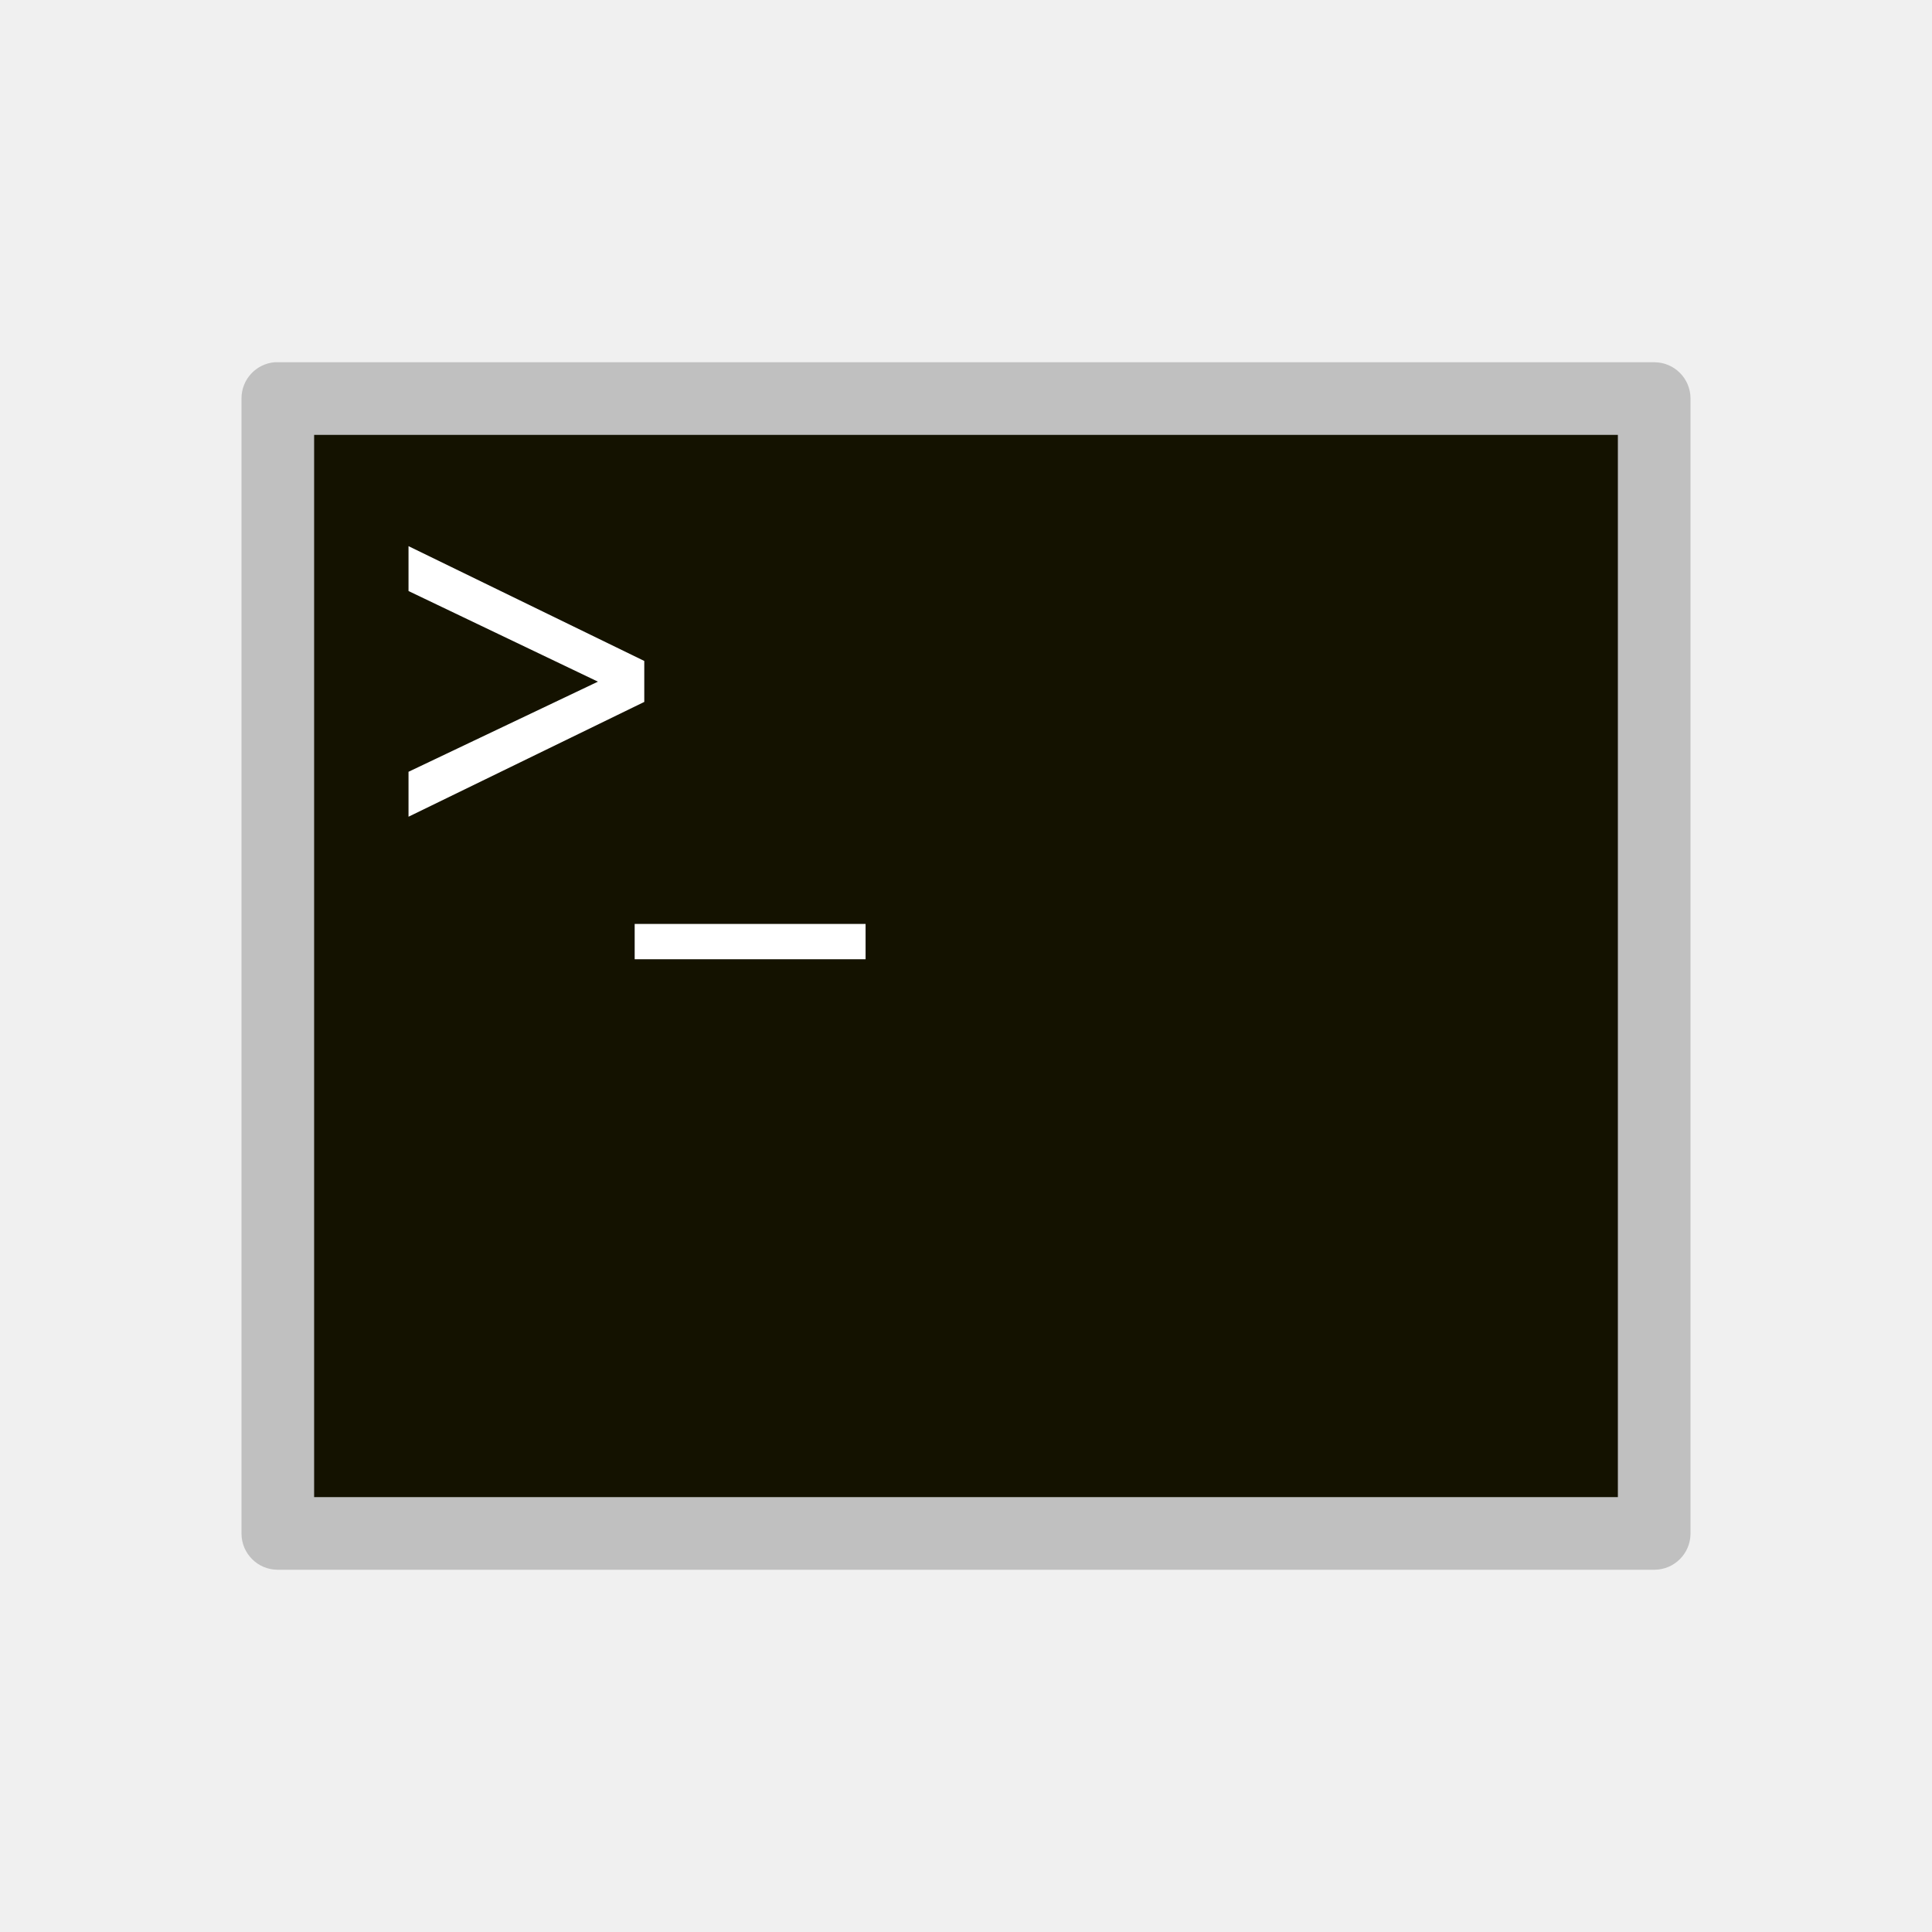
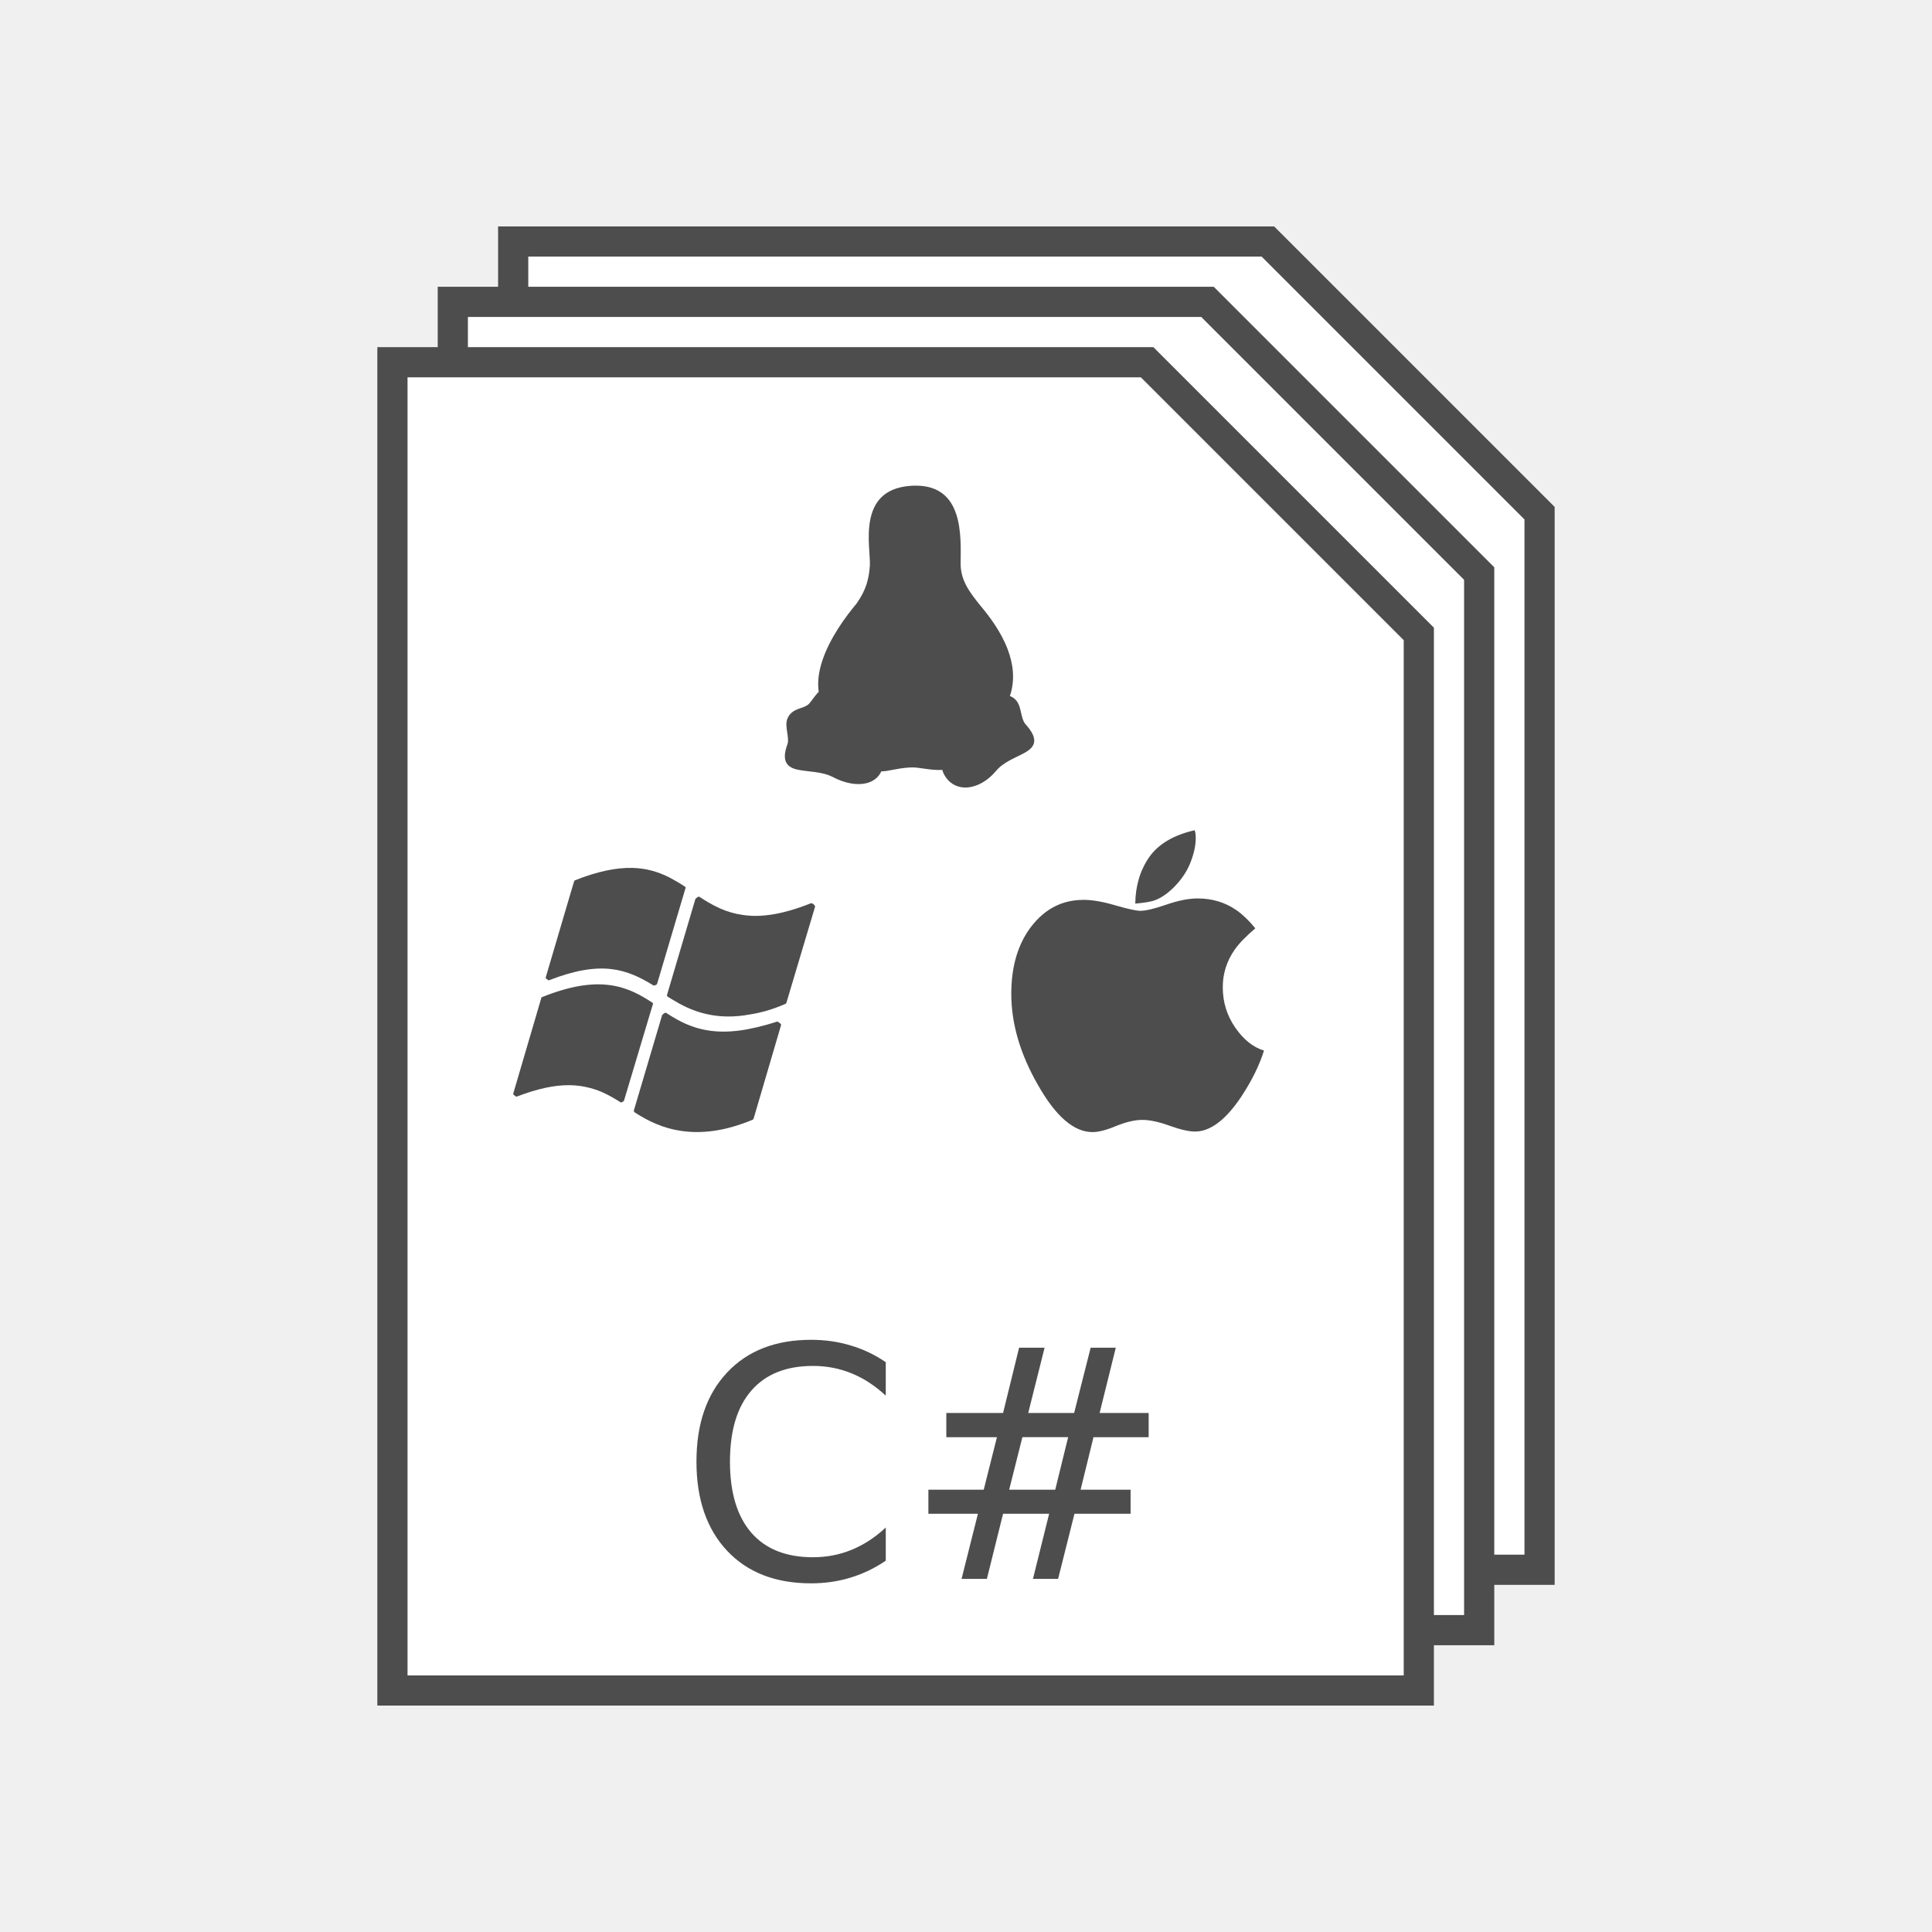
- <svg xmlns="http://www.w3.org/2000/svg" version="1.1" width="64" height="64" id="svg2985">
-   <defs id="defs2989" />
-   <path d="m 9.2,13.2 45.601,0 0,37.601 -45.601,0 z" id="rect2990" style="fill:#141200;fill-opacity:1;stroke:none" />
-   <g transform="matrix(0.7589827,0,0,1.019007,-0.3508032,-0.3826369)" id="text3760" style="font-size:16.438px;font-style:normal;font-weight:normal;line-height:125%;letter-spacing:0px;word-spacing:0px;fill:#ffffff;fill-opacity:1;stroke:none;font-family:Sans">
-     <path d="m 18.292,19.591 0,-1.461 10.29,3.732 0,1.332 -10.29,3.732 0,-1.461 8.267,-2.93 -8.267,-2.946" id="path3765" />
-     <path d="m 38.241,30.411 0,1.148 -10.078,0 0,-1.148" id="path3767" />
+ <svg xmlns="http://www.w3.org/2000/svg" version="1.1" viewBox="0 0 64 64">
+   <path d="m17 8v44h34v-35l-9-9z" fill="#fff" stroke="#4d4d4d" stroke-width="1px" />
+   <path d="m15 10v44h34v-35l-9-9z" fill="#fff" stroke="#4d4d4d" stroke-width="1px" />
+   <path d="m13 12v44h34v-35l-9-9z" fill="#fff" stroke="#4d4d4d" stroke-width="1px" />
+   <g fill="#4d4d4d" aria-label="C#">
+     <path d="m29.342 45.124v1.109q-0.531-0.495-1.135-0.74-0.599-0.245-1.276-0.245-1.333 0-2.042 0.818-0.708 0.812-0.708 2.354 0 1.536 0.708 2.354 0.708 0.812 2.042 0.812 0.677 0 1.276-0.245 0.604-0.245 1.135-0.74v1.099q-0.552 0.375-1.172 0.562-0.615 0.188-1.302 0.188-1.766 0-2.781-1.078-1.016-1.083-1.016-2.953 0-1.875 1.016-2.953 1.016-1.083 2.781-1.083 0.698 0 1.312 0.188 0.62 0.182 1.161 0.552z" />
+     <path d="m35.384 47.608h-1.516l-0.438 1.74h1.526zm-0.781-2.963-0.542 2.162h1.521l0.547-2.162h0.833l-0.536 2.162h1.625v0.802h-1.828l-0.427 1.74h1.656v0.797h-1.859l-0.542 2.156h-0.833l0.536-2.156h-1.526l-0.536 2.156h-0.839l0.542-2.156h-1.641v-0.797h1.833l0.438-1.74h-1.677v-0.802h1.88l0.531-2.162z" />
  </g>
-   <path d="M 9.094,12 A 1.2,1.2 0 0 0 8,13.188 l 0,37.625 A 1.2,1.2 0 0 0 9.188,52 l 45.625,0 A 1.2,1.2 0 0 0 56,50.812 l 0,-37.625 A 1.2,1.2 0 0 0 54.812,12 l -45.625,0 a 1.2,1.2 0 0 0 -0.094,0 z m 1.312,2.406 43.188,0 0,35.188 -43.188,0 0,-35.188 z" id="path10" style="font-size:medium;font-style:normal;font-variant:normal;font-weight:normal;font-stretch:normal;text-indent:0;text-align:start;text-decoration:none;line-height:normal;letter-spacing:normal;word-spacing:normal;text-transform:none;direction:ltr;block-progression:tb;writing-mode:lr-tb;text-anchor:start;baseline-shift:baseline;color:#000000;fill:#c0c0c0;fill-opacity:1;fill-rule:nonzero;stroke:none;stroke-width:2.399;marker:none;visibility:visible;display:inline;overflow:visible;enable-background:accumulate;font-family:Sans;-inkscape-font-specification:Sans" />
+   <g transform="matrix(.19231 0 0 .19231 15.75 26.827)" fill="#4d4d4d">
+     <path d="m38.436 14.957c-0.055 0.005-0.097 0.039-0.174 0.088v-0.017c-1e-3 0-0.087 0.07-0.087 0.07-0.166 0.121-0.268 0.216-0.295 0.28 0 0.002-0.017 0.053-0.017 0.053 0 0.003-4.847 16.385-4.847 16.385-0.013 0.039-0.035 0.09-0.035 0.123 0 0.179 0.17 0.262 0.174 0.263 0.385 0.252 0.782 0.493 1.181 0.718 1.863 1.133 3.704 1.878 5.628 2.293 1.114 0.242 2.285 0.374 3.457 0.385 1.266 0.012 2.581-0.112 3.926-0.368 1.996-0.309 4.026-0.918 6.028-1.803 0.038-0.018 0.132-0.06 0.174-0.14 0-0.003 4.934-16.543 4.934-16.543 0.009-0.029 0.017-0.06 0.017-0.088 0-0.142-0.123-0.265-0.243-0.368-0.066-0.062-0.163-0.131-0.226-0.158-0.134-0.062-0.271-0.042-0.313-0.017-1.209 0.486-2.384 0.887-3.492 1.208-1.06 0.305-2.099 0.545-3.075 0.7-0.929 0.147-1.829 0.233-2.693 0.245-0.815 0.011-1.628-0.049-2.397-0.158-1.38-0.195-2.696-0.571-4.03-1.173-1.326-0.598-2.517-1.343-3.405-1.926-0.076-0.034-0.136-0.057-0.191-0.053z" />
+     <path d="m20.717 30.064c-0.86 0.021-1.779 0.107-2.71 0.263-0.976 0.163-2.012 0.406-3.075 0.718-1.109 0.324-2.278 0.734-3.492 1.225h-0.017c-0.041 0.018-0.056 0.061-0.069 0.105l-4.847 16.508c-0.026 0.088 0.032 0.162 0.087 0.21l0.313 0.245s0.013 0.013 0.017 0.017c0.078 0.052 0.16 0.04 0.191 0.035 1.811-0.686 3.424-1.178 4.934-1.506 1.472-0.318 2.81-0.461 4.065-0.455 1.05 7e-3 2.024 0.118 3.005 0.333 0.886 0.196 1.756 0.46 2.64 0.84 1.241 0.544 2.379 1.234 3.231 1.768 0 0 5.31e-4 0.017 0 0.017 0.026 0.013 0.115 0.034 0.191 0 0 0 0.214-0.12 0.278-0.158l0.017-0.017c0.043-0.03 0.104-0.064 0.122-0.14v-0.017c0.009-0.032 4.812-16.07 4.812-16.07l0.174-0.543c0.003-0.013 0-0.038 0-0.053 0-0.064-0.023-0.107-0.069-0.14h-0.017v-0.017c-2.048-1.354-4.35-2.649-7.4-3.046-0.765-0.101-1.566-0.142-2.38-0.123z" />
+     <path d="m32.72 34.949c-0.056 2e-3 -0.104 0.035-0.191 0.088-0.022 0.015-0.075 0.057-0.139 0.105-0.129 0.099-0.22 0.173-0.243 0.228-5.31e-4 0.004 0 0.017 0 0.017l-4.847 16.35c-0.084 0.245 0.148 0.388 0.174 0.403 1.241 0.812 2.42 1.442 3.613 1.943 0.699 0.296 1.424 0.552 2.137 0.753 0.773 0.219 1.567 0.378 2.362 0.49 0.853 0.119 1.722 0.177 2.606 0.175 0.938-0.005 1.907-0.068 2.884-0.21 1.033-0.15 2.102-0.377 3.179-0.683 1.132-0.32 2.309-0.733 3.492-1.225 0.002 0 0.017-0.017 0.017-0.017 0.033-0.021 0.099-0.061 0.139-0.14 0-0.002 4.723-16.083 4.725-16.088v-0.017c0.006-0.024 0.017-0.048 0.017-0.07 0-0.132-0.086-0.208-0.087-0.21 0 0.002-0.4-0.298-0.4-0.298v-0.017c-0.026-0.028-0.092-0.059-0.261-0.035-1.212 0.401-2.39 0.72-3.492 0.98-1.061 0.249-2.088 0.442-3.057 0.56-1.828 0.227-3.482 0.227-5.055 0-1.385-0.197-2.687-0.565-3.995-1.138-1.057-0.462-2.149-1.065-3.405-1.891-0.076-0.035-0.127-0.053-0.174-0.053z" />
+     <path d="m26.936 10.003c-1.367-0.028-2.845 0.127-4.395 0.455-1.675 0.354-3.503 0.918-5.437 1.698-0.017 7e-3 -0.069 0.035-0.087 0.105l-0.261 0.84-4.638 15.72c-0.005 0.016-0.017 0.032-0.017 0.053 0 0.076 0.031 0.166 0.069 0.193 0.007 0.006 0.028 0.014 0.035 0.017l0.017 0.017 0.295 0.228c0.009 0.008 0.028 0.013 0.035 0.017 0.059 0.024 0.071 0.019 0.087 0.018h0.017c0.042-0.004 0.138-0.051 0.139-0.053 4.24-1.641 7.625-2.236 10.666-1.873 1.297 0.155 2.555 0.501 3.839 1.033 1.023 0.425 2.076 0.983 3.318 1.75h0.052v0.017c5.29e-4 0 0.093 0.038 0.174 0.017 0-0.001 0.313-0.123 0.313-0.123l0.017-0.018c0.041-0.029 0.104-0.08 0.122-0.158l3.057-10.311 1.65-5.549 0.104-0.368c0-5.39e-4 0.087-0.263 0.087-0.263 2e-3 -0.009-0.002-0.025 0-0.035v-0.018c0-0.062-0.023-0.127-0.069-0.158-0.972-0.643-1.744-1.092-2.502-1.488l-0.052-0.035c-2.189-1.138-4.303-1.685-6.636-1.733z" />
+   </g>
+   <path d="m35.884 29.808c0.293 0 0.646 0.06 1.06 0.182 0.418 0.121 0.695 0.182 0.832 0.182 0.176 0 0.463-0.068 0.861-0.205 0.398-0.137 0.744-0.205 1.037-0.205 0.48 0 0.908 0.129 1.283 0.387 0.211 0.148 0.42 0.35 0.627 0.603-0.312 0.266-0.541 0.502-0.685 0.709-0.262 0.375-0.393 0.789-0.393 1.242 0 0.496 0.139 0.943 0.416 1.342 0.277 0.398 0.594 0.65 0.949 0.756-0.149 0.48-0.395 0.983-0.738 1.506-0.519 0.785-1.035 1.177-1.546 1.177-0.203 0-0.484-0.064-0.844-0.193-0.355-0.129-0.656-0.193-0.902-0.193-0.246 0-0.533 0.067-0.861 0.199-0.324 0.137-0.588 0.205-0.791 0.205-0.613 0-1.215-0.519-1.804-1.558-0.59-1.027-0.885-2.035-0.885-3.023-1e-6 -0.918 0.225-1.666 0.674-2.244 0.453-0.578 1.023-0.867 1.711-0.867m3.691-2.308c0.016 0.051 0.025 0.096 0.029 0.135 0.004 0.039 0.006 0.078 0.006 0.117 0 0.25-0.059 0.523-0.176 0.82-0.117 0.297-0.303 0.572-0.557 0.826-0.219 0.215-0.435 0.359-0.65 0.433-0.137 0.043-0.344 0.076-0.621 0.1 0.008-0.594 0.162-1.107 0.463-1.541 0.305-0.433 0.806-0.73 1.506-0.89" fill="#4d4d4d" stroke-width=".446" />
+   <g transform="matrix(.16523 0 0 .16523 24.678 15.678)">
+     <path d="m56.183 50.225c-8.3e-4 -8.33e-4 -0.002-0.002-0.002-0.002-0.428-0.483-0.632-1.379-0.852-2.334-0.219-0.954-0.464-1.983-1.247-2.649-0.002-0.002-0.004-0.003-0.005-0.004-0.155-0.135-0.315-0.25-0.475-0.345-0.161-0.095-0.324-0.173-0.487-0.234 1.089-3.228 0.662-6.444-0.437-9.348-1.348-3.566-3.703-6.672-5.501-8.797-2.013-2.539-3.981-4.949-3.943-8.51 0.06-5.433 0.598-15.509-8.964-15.523-0.389-8.315e-4 -0.794 0.016-1.217 0.049-10.685 0.86-7.851 12.149-8.009 15.928-0.195 2.764-0.756 4.943-2.657 7.645-2.233 2.656-5.378 6.955-6.868 11.43-0.703 2.112-1.037 4.264-0.729 6.302-0.097 0.087-0.188 0.178-0.277 0.271-0.655 0.701-1.14 1.549-1.68 2.119-0.504 0.504-1.223 0.695-2.013 0.978-0.79 0.284-1.657 0.701-2.184 1.712 0 0 0 8.31e-4 -8.315e-4 8.31e-4 -8.327e-4 0.001-0.001 0.003-0.003 0.005-0.248 0.462-0.328 0.961-0.328 1.467 0 0.468 0.069 0.942 0.139 1.398 0.145 0.95 0.293 1.848 0.097 2.456-0.625 1.71-0.706 2.891-0.265 3.749 0.442 0.859 1.348 1.238 2.373 1.453 2.05 0.428 4.827 0.322 7.014 1.482l0.188-0.355-0.186 0.356c2.342 1.225 4.717 1.659 6.612 1.227 1.374-0.313 2.489-1.132 3.062-2.39 1.482-0.007 3.108-0.635 5.713-0.778 1.767-0.143 3.975 0.628 6.514 0.487 0.066 0.275 0.162 0.54 0.294 0.792 0.002 0.002 0.003 0.005 0.004 0.007 0.984 1.968 2.813 2.869 4.762 2.715 1.952-0.154 4.027-1.304 5.704-3.3l-0.308-0.258 0.31 0.255c1.599-1.939 4.252-2.742 6.013-3.804 0.88-0.531 1.593-1.195 1.649-2.16 0.055-0.964-0.512-2.045-1.814-3.491z" fill="#4d4d4d" stroke-width=".071" />
+   </g>
</svg>
